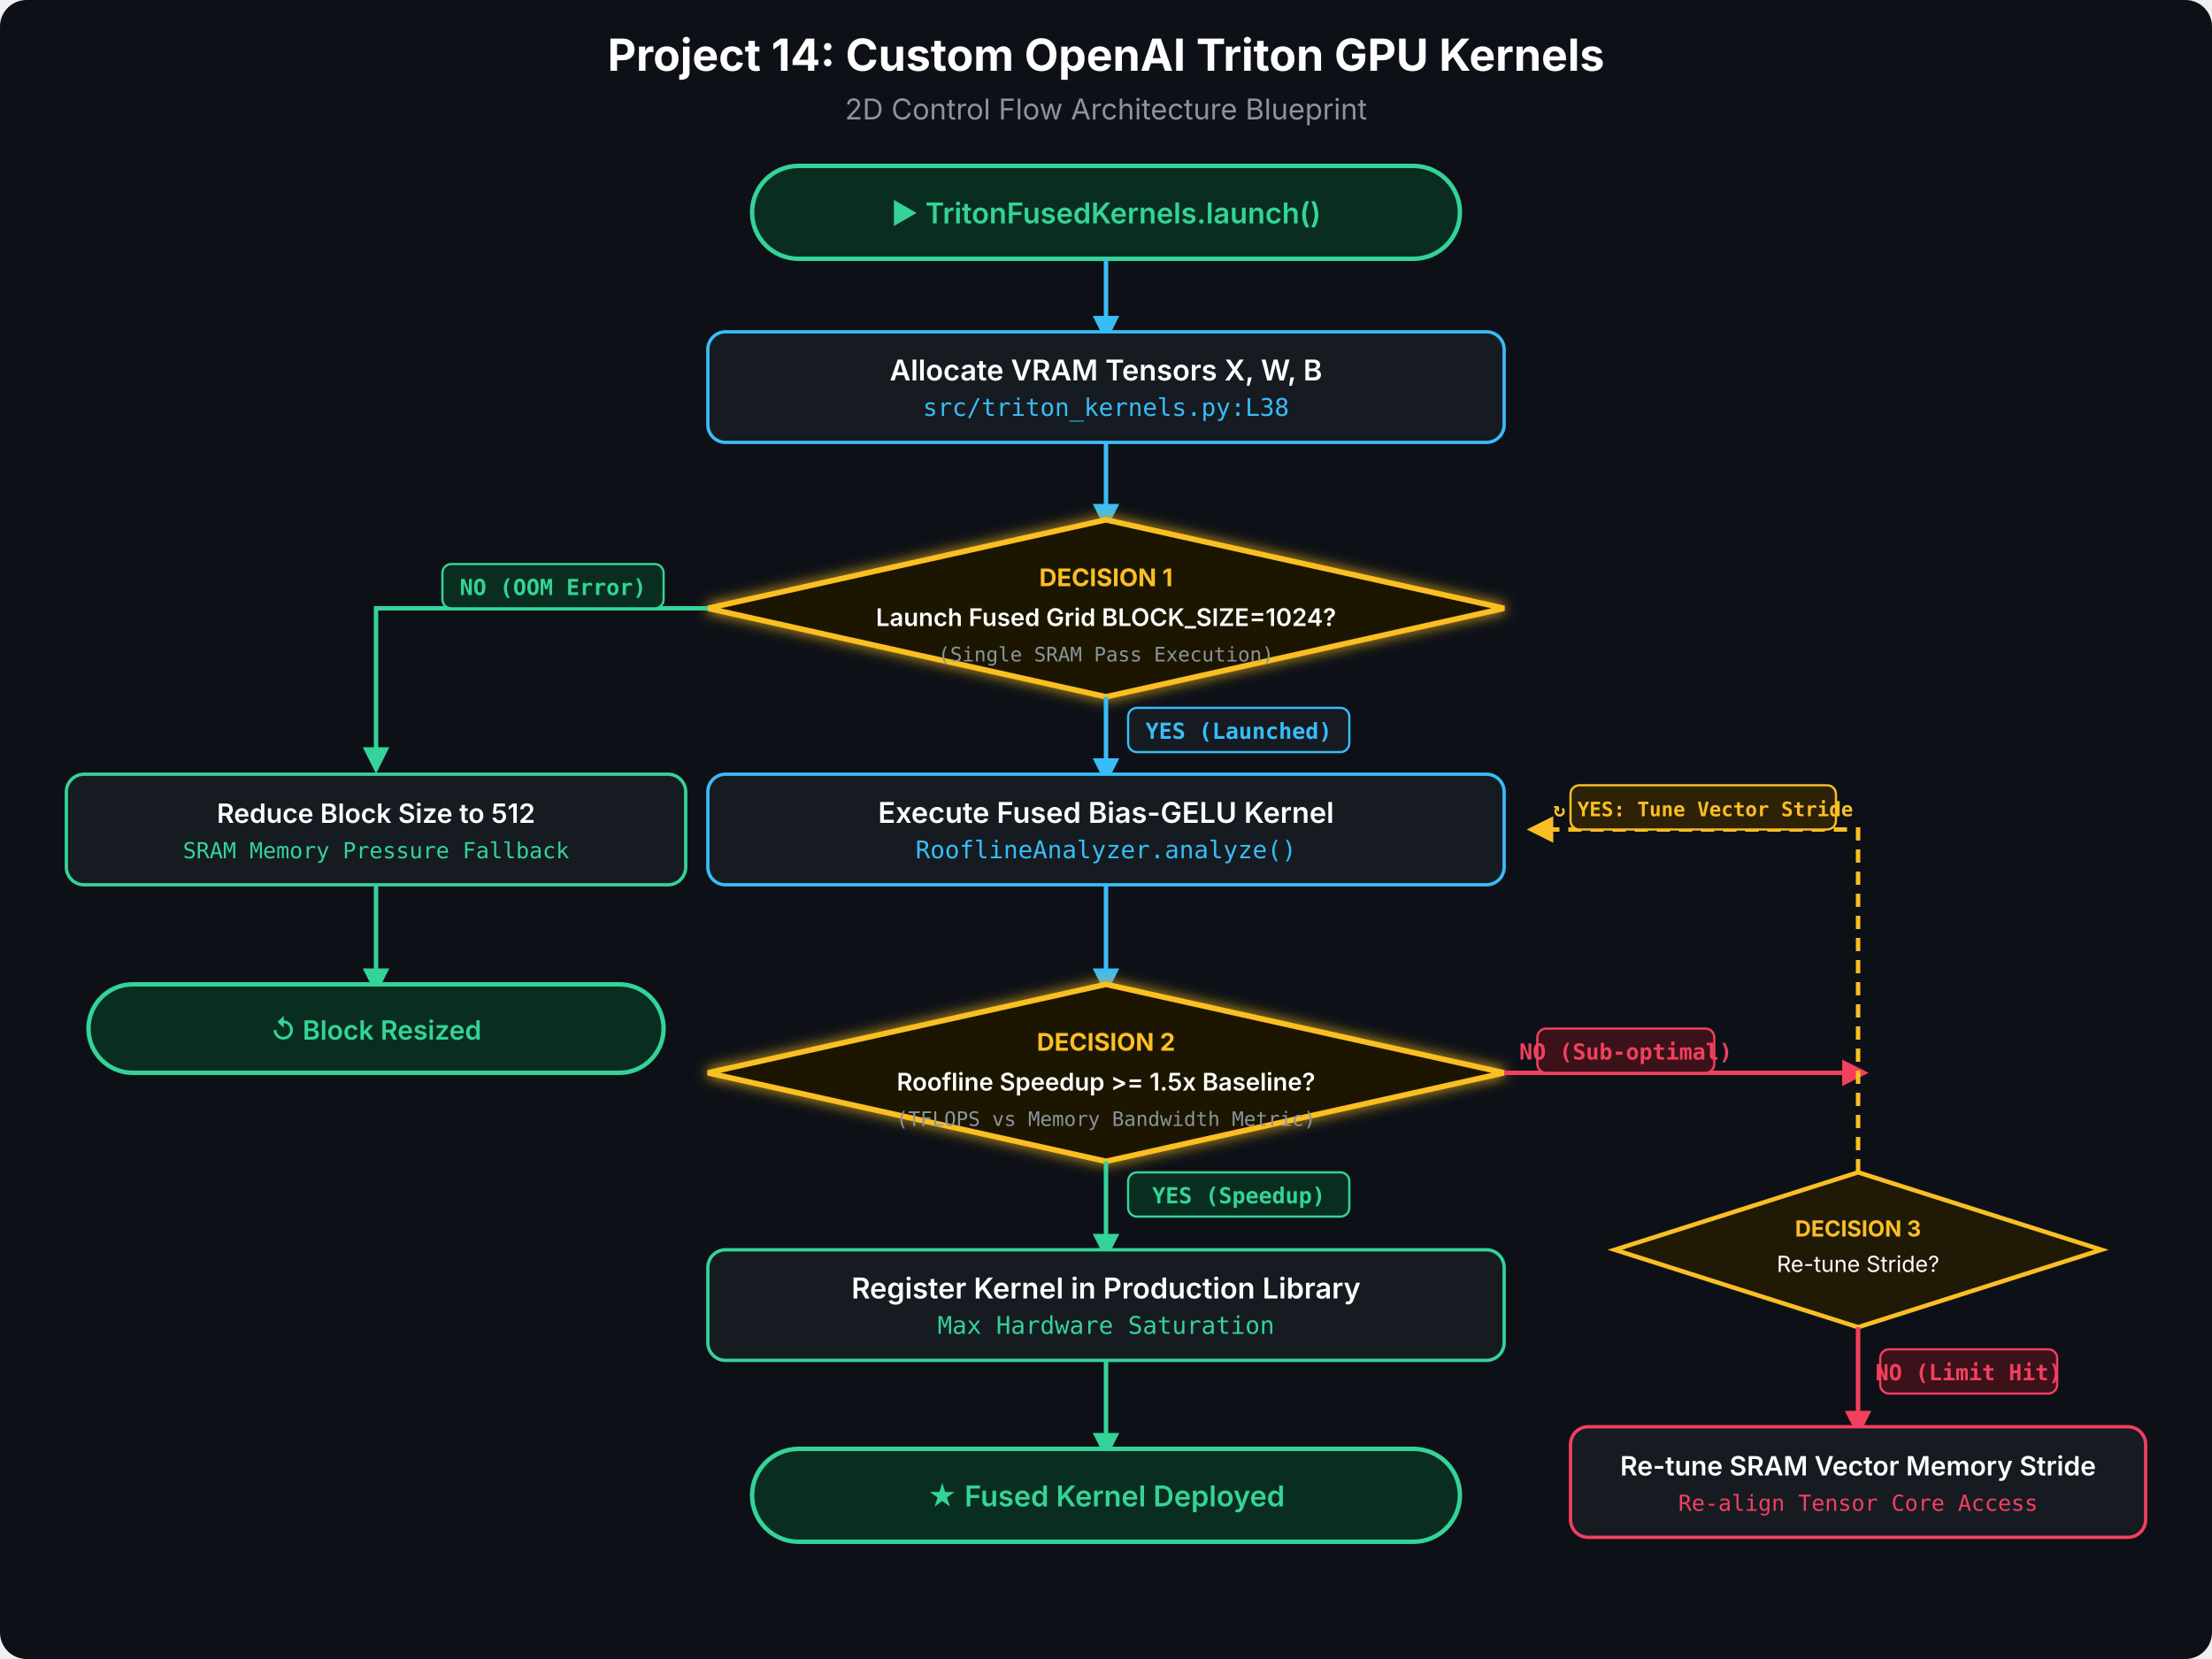
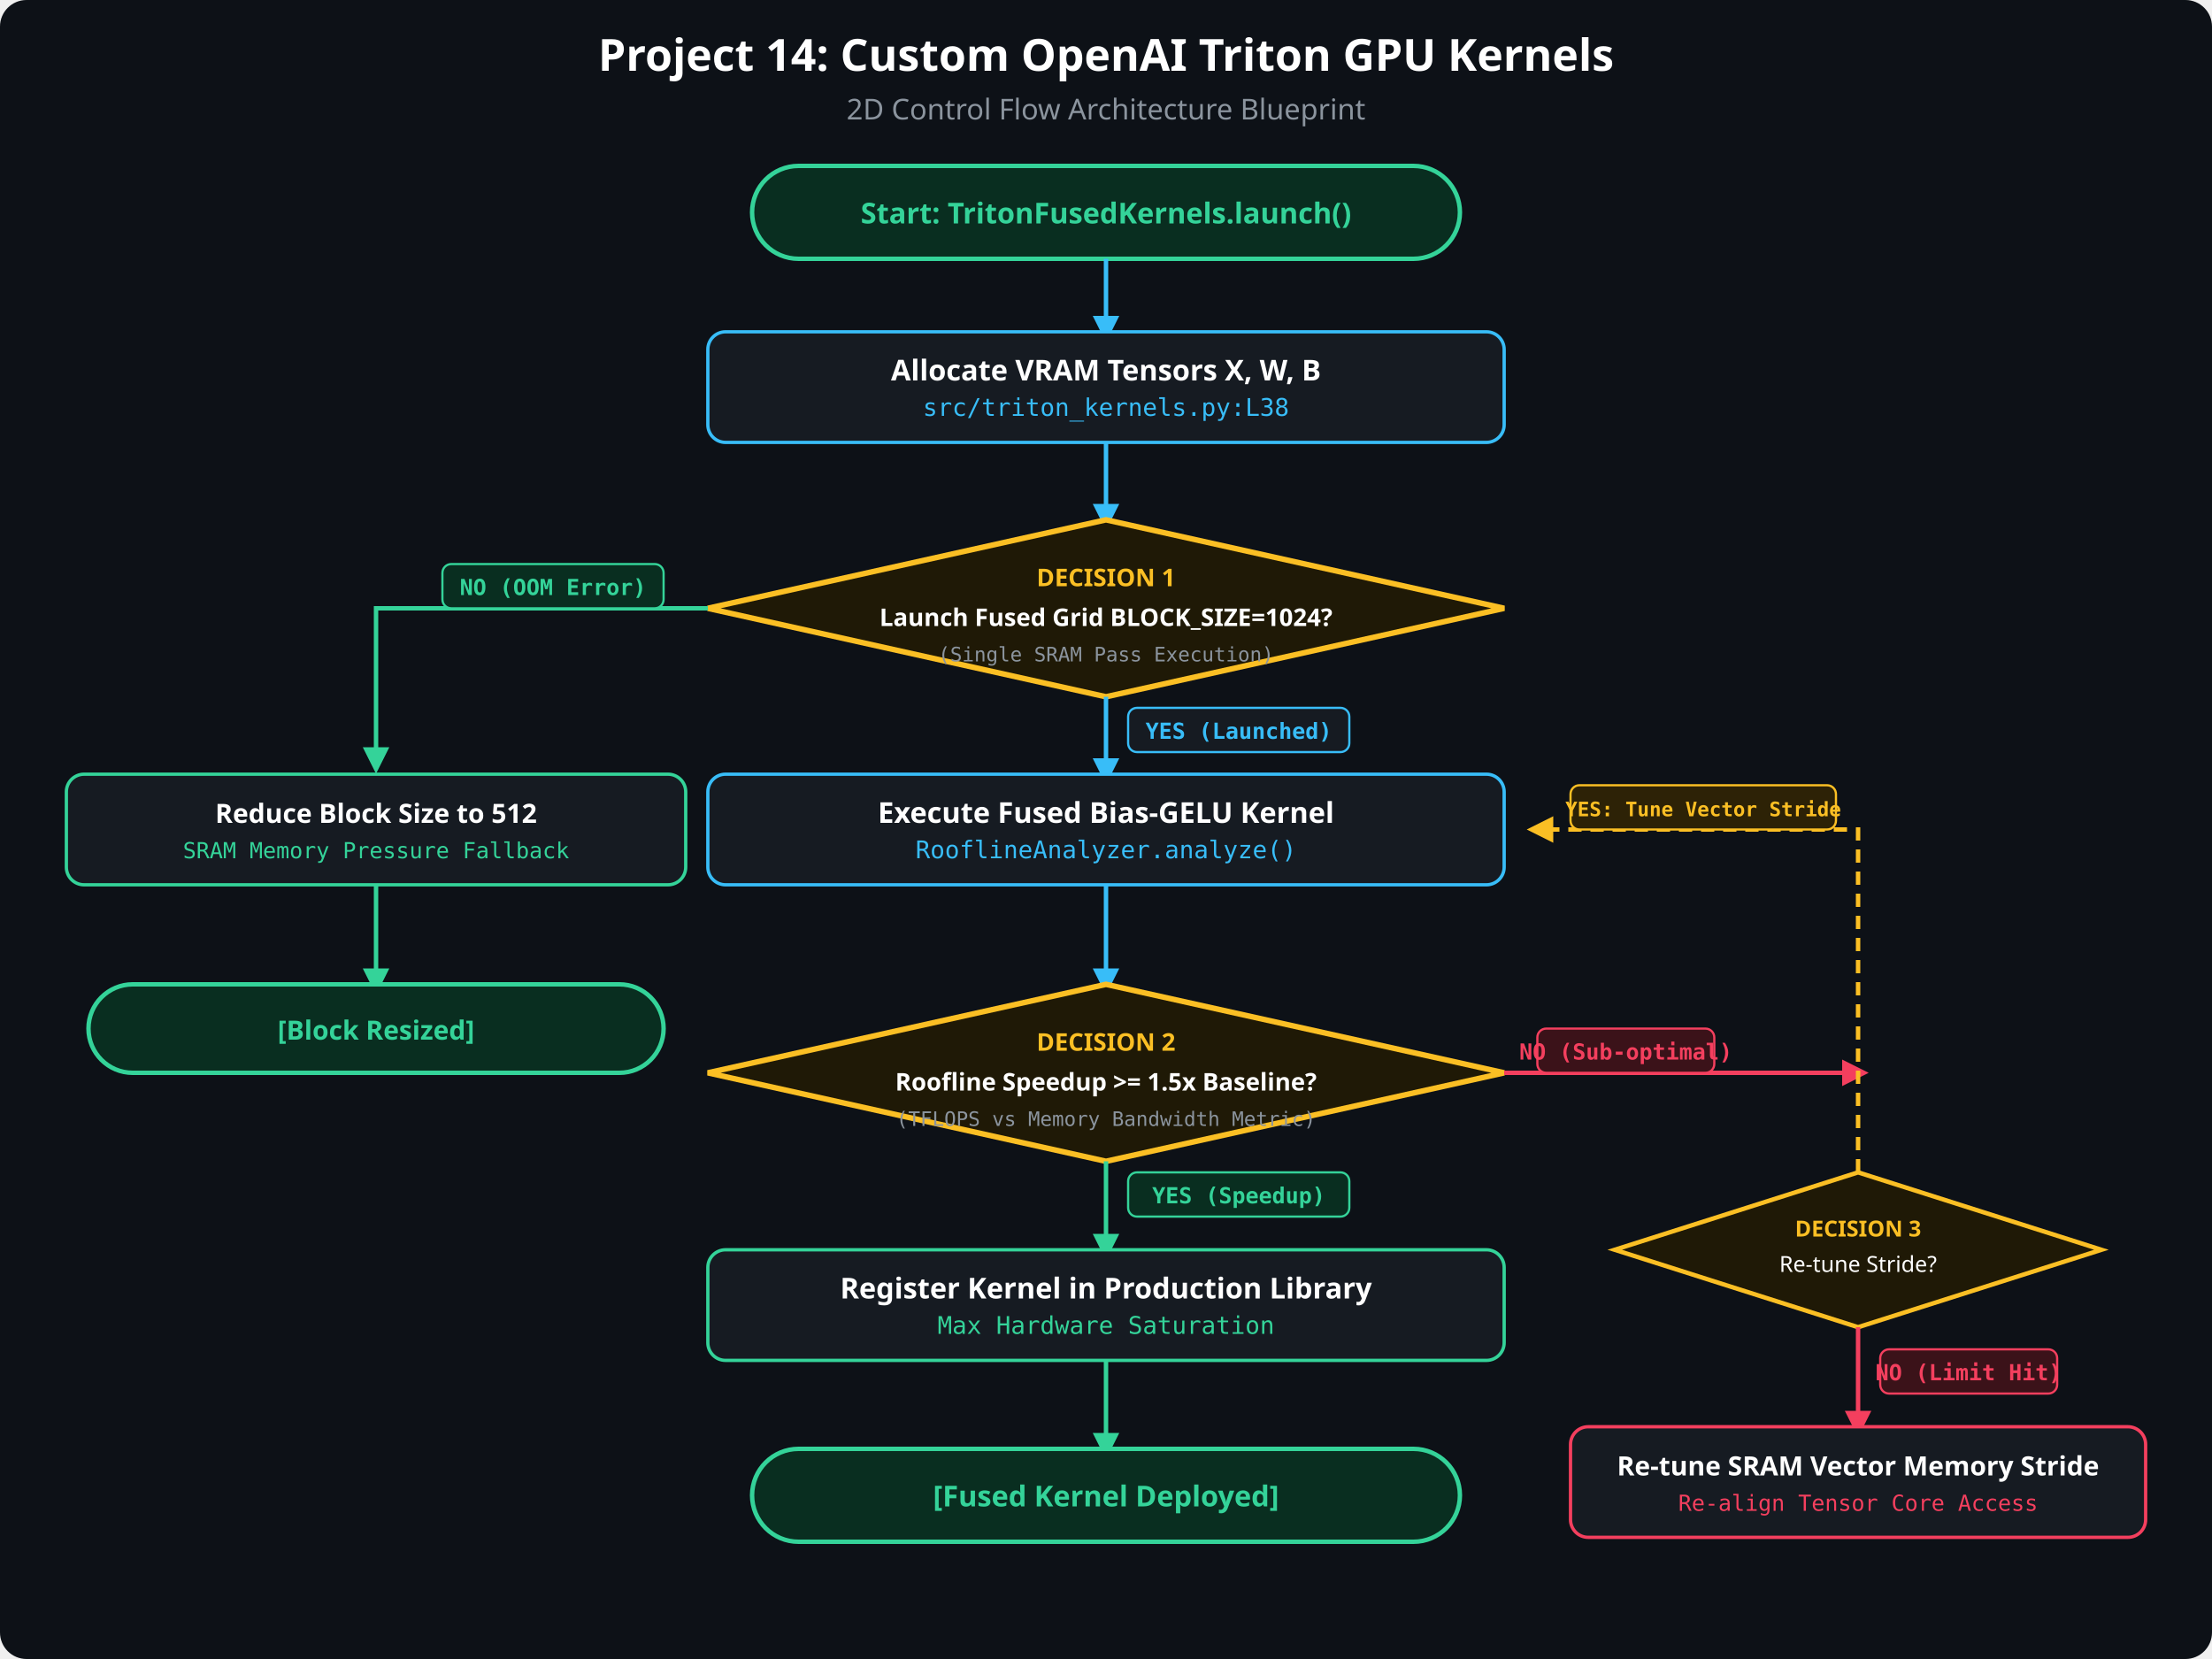
- <svg xmlns="http://www.w3.org/2000/svg" viewBox="0 0 1000 750" width="100%" height="100%">
+ <svg xmlns="http://www.w3.org/2000/svg" viewBox="0 0 1000 750" width="1000" height="750" version="1.1">
  <defs>
    <marker id="arrow-cyan" viewBox="0 0 10 10" refX="6" refY="5" markerWidth="6" markerHeight="6" orient="auto-start-reverse">
      <path d="M 0 0 L 10 5 L 0 10 z" fill="#38bdf8" />
    </marker>
    <marker id="arrow-green" viewBox="0 0 10 10" refX="6" refY="5" markerWidth="6" markerHeight="6" orient="auto-start-reverse">
      <path d="M 0 0 L 10 5 L 0 10 z" fill="#34d399" />
    </marker>
    <marker id="arrow-amber" viewBox="0 0 10 10" refX="6" refY="5" markerWidth="6" markerHeight="6" orient="auto-start-reverse">
      <path d="M 0 0 L 10 5 L 0 10 z" fill="#fbbf24" />
    </marker>
    <marker id="arrow-rose" viewBox="0 0 10 10" refX="6" refY="5" markerWidth="6" markerHeight="6" orient="auto-start-reverse">
      <path d="M 0 0 L 10 5 L 0 10 z" fill="#f43f5e" />
    </marker>
-     <filter id="glow-gold" x="-20%" y="-20%" width="140%" height="140%">
-       <feGaussianBlur stdDeviation="3" result="blur" />
-       <feComposite in="SourceGraphic" in2="blur" operator="over" />
-     </filter>
  </defs>
-   <rect width="100%" height="100%" fill="#0d1117" rx="12" />
-   <text x="500" y="32" text-anchor="middle" fill="#ffffff" font-family="Inter, -apple-system, sans-serif" font-weight="700" font-size="20">Project 14: Custom OpenAI Triton GPU Kernels</text>
-   <text x="500" y="54" text-anchor="middle" fill="#8b949e" font-family="Inter, -apple-system, sans-serif" font-size="13">2D Control Flow Architecture Blueprint</text>
+   <rect width="1000" height="750" fill="#0d1117" rx="12" />
+   <text x="500" y="32" text-anchor="middle" fill="#ffffff" font-family="sans-serif" font-weight="bold" font-size="20">Project 14: Custom OpenAI Triton GPU Kernels</text>
+   <text x="500" y="54" text-anchor="middle" fill="#8b949e" font-family="sans-serif" font-size="13">2D Control Flow Architecture Blueprint</text>
  <g transform="translate(340, 75)">
    <rect width="320" height="42" rx="21" fill="#092e20" stroke="#34d399" stroke-width="2" />
-     <text x="160" y="26" text-anchor="middle" fill="#34d399" font-family="Inter, sans-serif" font-weight="600" font-size="13">▶ TritonFusedKernels.launch()</text>
+     <text x="160" y="26" text-anchor="middle" fill="#34d399" font-family="sans-serif" font-weight="bold" font-size="13">Start: TritonFusedKernels.launch()</text>
  </g>
  <path d="M 500 117 L 500 150" fill="none" stroke="#38bdf8" stroke-width="2" marker-end="url(#arrow-cyan)" />
  <g transform="translate(320, 150)">
    <rect width="360" height="50" rx="8" fill="#161b22" stroke="#38bdf8" stroke-width="1.5" />
-     <text x="180" y="22" text-anchor="middle" fill="#ffffff" font-family="Inter, sans-serif" font-weight="600" font-size="13">Allocate VRAM Tensors X, W, B</text>
-     <text x="180" y="38" text-anchor="middle" fill="#38bdf8" font-family="JetBrains Mono, monospace" font-size="11">src/triton_kernels.py:L38</text>
+     <text x="180" y="22" text-anchor="middle" fill="#ffffff" font-family="sans-serif" font-weight="bold" font-size="13">Allocate VRAM Tensors X, W, B</text>
+     <text x="180" y="38" text-anchor="middle" fill="#38bdf8" font-family="monospace" font-size="11">src/triton_kernels.py:L38</text>
  </g>
  <path d="M 500 200 L 500 235" fill="none" stroke="#38bdf8" stroke-width="2" marker-end="url(#arrow-cyan)" />
  <g transform="translate(500, 275)">
-     <polygon points="0,-40 180,0 0,40 -180,0" fill="#1f1906" stroke="#fbbf24" stroke-width="2.5" filter="url(#glow-gold)" />
-     <text x="0" y="-10" text-anchor="middle" fill="#fbbf24" font-family="Inter, sans-serif" font-weight="700" font-size="11">DECISION 1</text>
-     <text x="0" y="8" text-anchor="middle" fill="#ffffff" font-family="Inter, sans-serif" font-weight="600" font-size="11">Launch Fused Grid BLOCK_SIZE=1024?</text>
-     <text x="0" y="24" text-anchor="middle" fill="#8b949e" font-family="JetBrains Mono, monospace" font-size="9">(Single SRAM Pass Execution)</text>
+     <polygon points="0,-40 180,0 0,40 -180,0" fill="#1f1906" stroke="#fbbf24" stroke-width="2.5" />
+     <text x="0" y="-10" text-anchor="middle" fill="#fbbf24" font-family="sans-serif" font-weight="bold" font-size="11">DECISION 1</text>
+     <text x="0" y="8" text-anchor="middle" fill="#ffffff" font-family="sans-serif" font-weight="bold" font-size="11">Launch Fused Grid BLOCK_SIZE=1024?</text>
+     <text x="0" y="24" text-anchor="middle" fill="#8b949e" font-family="monospace" font-size="9">(Single SRAM Pass Execution)</text>
  </g>
  <path d="M 320 275 L 170 275 L 170 345" fill="none" stroke="#34d399" stroke-width="2" marker-end="url(#arrow-green)" />
  <rect x="200" y="255" width="100" height="20" rx="4" fill="#092e20" stroke="#34d399" stroke-width="1" />
-   <text x="250" y="269" text-anchor="middle" fill="#34d399" font-family="JetBrains Mono, monospace" font-weight="600" font-size="10">NO (OOM Error)</text>
+   <text x="250" y="269" text-anchor="middle" fill="#34d399" font-family="monospace" font-weight="bold" font-size="10">NO (OOM Error)</text>
  <g transform="translate(30, 350)">
    <rect width="280" height="50" rx="8" fill="#161b22" stroke="#34d399" stroke-width="1.5" />
-     <text x="140" y="22" text-anchor="middle" fill="#ffffff" font-family="Inter, sans-serif" font-weight="600" font-size="12">Reduce Block Size to 512</text>
-     <text x="140" y="38" text-anchor="middle" fill="#34d399" font-family="JetBrains Mono, monospace" font-size="10">SRAM Memory Pressure Fallback</text>
+     <text x="140" y="22" text-anchor="middle" fill="#ffffff" font-family="sans-serif" font-weight="bold" font-size="12">Reduce Block Size to 512</text>
+     <text x="140" y="38" text-anchor="middle" fill="#34d399" font-family="monospace" font-size="10">SRAM Memory Pressure Fallback</text>
  </g>
  <path d="M 170 400 L 170 445" fill="none" stroke="#34d399" stroke-width="2" marker-end="url(#arrow-green)" />
  <g transform="translate(40, 445)">
    <rect width="260" height="40" rx="20" fill="#092e20" stroke="#34d399" stroke-width="2" />
-     <text x="130" y="25" text-anchor="middle" fill="#34d399" font-family="Inter, sans-serif" font-weight="600" font-size="12">↺ Block Resized</text>
+     <text x="130" y="25" text-anchor="middle" fill="#34d399" font-family="sans-serif" font-weight="bold" font-size="12">[Block Resized]</text>
  </g>
  <path d="M 500 315 L 500 350" fill="none" stroke="#38bdf8" stroke-width="2" marker-end="url(#arrow-cyan)" />
  <rect x="510" y="320" width="100" height="20" rx="4" fill="#161b22" stroke="#38bdf8" stroke-width="1" />
-   <text x="560" y="334" text-anchor="middle" fill="#38bdf8" font-family="JetBrains Mono, monospace" font-weight="600" font-size="10">YES (Launched)</text>
+   <text x="560" y="334" text-anchor="middle" fill="#38bdf8" font-family="monospace" font-weight="bold" font-size="10">YES (Launched)</text>
  <g transform="translate(320, 350)">
    <rect width="360" height="50" rx="8" fill="#161b22" stroke="#38bdf8" stroke-width="1.5" />
-     <text x="180" y="22" text-anchor="middle" fill="#ffffff" font-family="Inter, sans-serif" font-weight="600" font-size="13">Execute Fused Bias-GELU Kernel</text>
-     <text x="180" y="38" text-anchor="middle" fill="#38bdf8" font-family="JetBrains Mono, monospace" font-size="11">RooflineAnalyzer.analyze()</text>
+     <text x="180" y="22" text-anchor="middle" fill="#ffffff" font-family="sans-serif" font-weight="bold" font-size="13">Execute Fused Bias-GELU Kernel</text>
+     <text x="180" y="38" text-anchor="middle" fill="#38bdf8" font-family="monospace" font-size="11">RooflineAnalyzer.analyze()</text>
  </g>
  <path d="M 500 400 L 500 445" fill="none" stroke="#38bdf8" stroke-width="2" marker-end="url(#arrow-cyan)" />
  <g transform="translate(500, 485)">
-     <polygon points="0,-40 180,0 0,40 -180,0" fill="#1f1906" stroke="#fbbf24" stroke-width="2.5" filter="url(#glow-gold)" />
-     <text x="0" y="-10" text-anchor="middle" fill="#fbbf24" font-family="Inter, sans-serif" font-weight="700" font-size="11">DECISION 2</text>
-     <text x="0" y="8" text-anchor="middle" fill="#ffffff" font-family="Inter, sans-serif" font-weight="600" font-size="11">Roofline Speedup &gt;= 1.5x Baseline?</text>
-     <text x="0" y="24" text-anchor="middle" fill="#8b949e" font-family="JetBrains Mono, monospace" font-size="9">(TFLOPS vs Memory Bandwidth Metric)</text>
+     <polygon points="0,-40 180,0 0,40 -180,0" fill="#1f1906" stroke="#fbbf24" stroke-width="2.5" />
+     <text x="0" y="-10" text-anchor="middle" fill="#fbbf24" font-family="sans-serif" font-weight="bold" font-size="11">DECISION 2</text>
+     <text x="0" y="8" text-anchor="middle" fill="#ffffff" font-family="sans-serif" font-weight="bold" font-size="11">Roofline Speedup &gt;= 1.5x Baseline?</text>
+     <text x="0" y="24" text-anchor="middle" fill="#8b949e" font-family="monospace" font-size="9">(TFLOPS vs Memory Bandwidth Metric)</text>
  </g>
  <path d="M 500 525 L 500 565" fill="none" stroke="#34d399" stroke-width="2" marker-end="url(#arrow-green)" />
  <rect x="510" y="530" width="100" height="20" rx="4" fill="#092e20" stroke="#34d399" stroke-width="1" />
-   <text x="560" y="544" text-anchor="middle" fill="#34d399" font-family="JetBrains Mono, monospace" font-weight="600" font-size="10">YES (Speedup)</text>
+   <text x="560" y="544" text-anchor="middle" fill="#34d399" font-family="monospace" font-weight="bold" font-size="10">YES (Speedup)</text>
  <g transform="translate(320, 565)">
    <rect width="360" height="50" rx="8" fill="#161b22" stroke="#34d399" stroke-width="1.5" />
-     <text x="180" y="22" text-anchor="middle" fill="#ffffff" font-family="Inter, sans-serif" font-weight="600" font-size="13">Register Kernel in Production Library</text>
-     <text x="180" y="38" text-anchor="middle" fill="#34d399" font-family="JetBrains Mono, monospace" font-size="11">Max Hardware Saturation</text>
+     <text x="180" y="22" text-anchor="middle" fill="#ffffff" font-family="sans-serif" font-weight="bold" font-size="13">Register Kernel in Production Library</text>
+     <text x="180" y="38" text-anchor="middle" fill="#34d399" font-family="monospace" font-size="11">Max Hardware Saturation</text>
  </g>
  <path d="M 500 615 L 500 655" fill="none" stroke="#34d399" stroke-width="2" marker-end="url(#arrow-green)" />
  <g transform="translate(340, 655)">
    <rect width="320" height="42" rx="21" fill="#092e20" stroke="#34d399" stroke-width="2" />
-     <text x="160" y="26" text-anchor="middle" fill="#34d399" font-family="Inter, sans-serif" font-weight="600" font-size="13">★ Fused Kernel Deployed</text>
+     <text x="160" y="26" text-anchor="middle" fill="#34d399" font-family="sans-serif" font-weight="bold" font-size="13">[Fused Kernel Deployed]</text>
  </g>
  <path d="M 680 485 L 840 485" fill="none" stroke="#f43f5e" stroke-width="2" marker-end="url(#arrow-rose)" />
  <rect x="695" y="465" width="80" height="20" rx="4" fill="#3b1219" stroke="#f43f5e" stroke-width="1" />
-   <text x="735" y="479" text-anchor="middle" fill="#f43f5e" font-family="JetBrains Mono, monospace" font-weight="600" font-size="10">NO (Sub-optimal)</text>
+   <text x="735" y="479" text-anchor="middle" fill="#f43f5e" font-family="monospace" font-weight="bold" font-size="10">NO (Sub-optimal)</text>
  <g transform="translate(840, 565)">
    <polygon points="0,-35 110,0 0,35 -110,0" fill="#1f1906" stroke="#fbbf24" stroke-width="2" />
-     <text x="0" y="-6" text-anchor="middle" fill="#fbbf24" font-family="Inter, sans-serif" font-weight="700" font-size="10">DECISION 3</text>
-     <text x="0" y="10" text-anchor="middle" fill="#ffffff" font-family="Inter, sans-serif" font-size="10">Re-tune Stride?</text>
+     <text x="0" y="-6" text-anchor="middle" fill="#fbbf24" font-family="sans-serif" font-weight="bold" font-size="10">DECISION 3</text>
+     <text x="0" y="10" text-anchor="middle" fill="#ffffff" font-family="sans-serif" font-size="10">Re-tune Stride?</text>
  </g>
  <path d="M 840 530 L 840 375 L 695 375" fill="none" stroke="#fbbf24" stroke-width="2" stroke-dasharray="6,4" marker-end="url(#arrow-amber)" />
  <rect x="710" y="355" width="120" height="20" rx="4" fill="#2d2206" stroke="#fbbf24" stroke-width="1" />
-   <text x="770" y="369" text-anchor="middle" fill="#fbbf24" font-family="JetBrains Mono, monospace" font-weight="600" font-size="9">↻ YES: Tune Vector Stride</text>
+   <text x="770" y="369" text-anchor="middle" fill="#fbbf24" font-family="monospace" font-weight="bold" font-size="9">YES: Tune Vector Stride</text>
  <path d="M 840 600 L 840 645" fill="none" stroke="#f43f5e" stroke-width="2" marker-end="url(#arrow-rose)" />
  <rect x="850" y="610" width="80" height="20" rx="4" fill="#3b1219" stroke="#f43f5e" stroke-width="1" />
-   <text x="890" y="624" text-anchor="middle" fill="#f43f5e" font-family="JetBrains Mono, monospace" font-weight="600" font-size="10">NO (Limit Hit)</text>
+   <text x="890" y="624" text-anchor="middle" fill="#f43f5e" font-family="monospace" font-weight="bold" font-size="10">NO (Limit Hit)</text>
  <g transform="translate(710, 645)">
    <rect width="260" height="50" rx="8" fill="#161b22" stroke="#f43f5e" stroke-width="1.5" />
-     <text x="130" y="22" text-anchor="middle" fill="#ffffff" font-family="Inter, sans-serif" font-weight="600" font-size="12">Re-tune SRAM Vector Memory Stride</text>
-     <text x="130" y="38" text-anchor="middle" fill="#f43f5e" font-family="JetBrains Mono, monospace" font-size="10">Re-align Tensor Core Access</text>
+     <text x="130" y="22" text-anchor="middle" fill="#ffffff" font-family="sans-serif" font-weight="bold" font-size="12">Re-tune SRAM Vector Memory Stride</text>
+     <text x="130" y="38" text-anchor="middle" fill="#f43f5e" font-family="monospace" font-size="10">Re-align Tensor Core Access</text>
  </g>
</svg>
